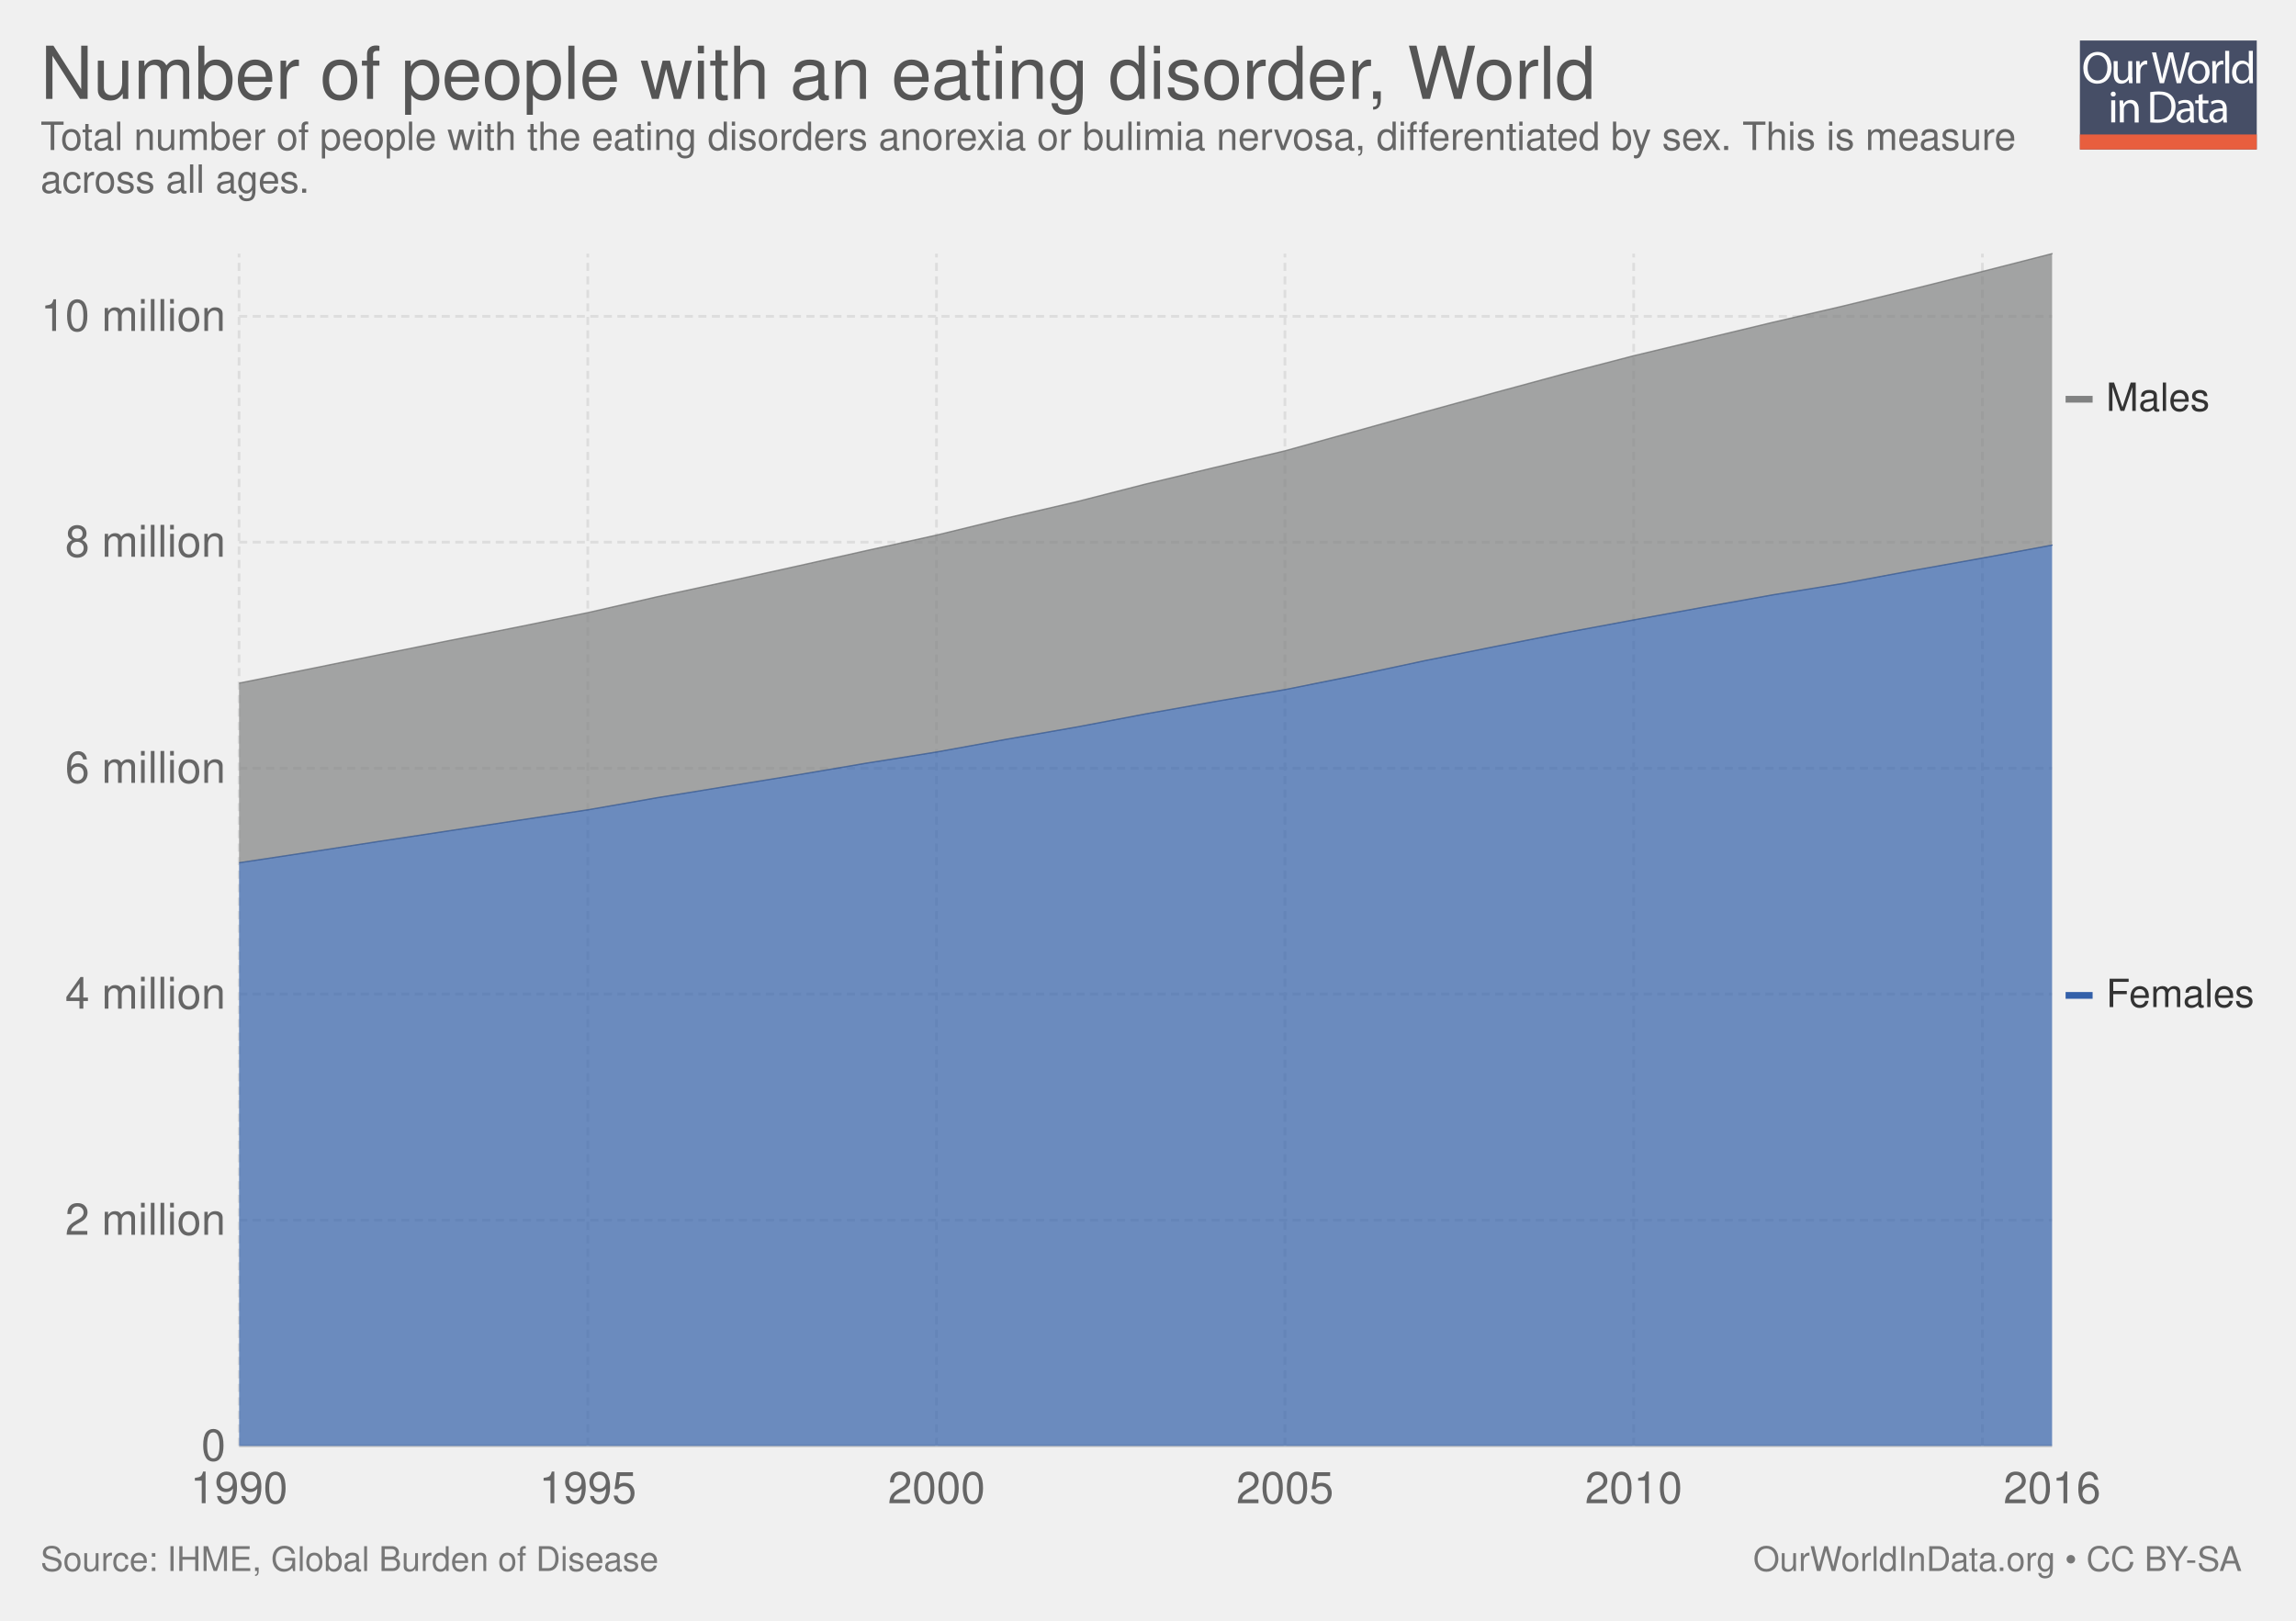
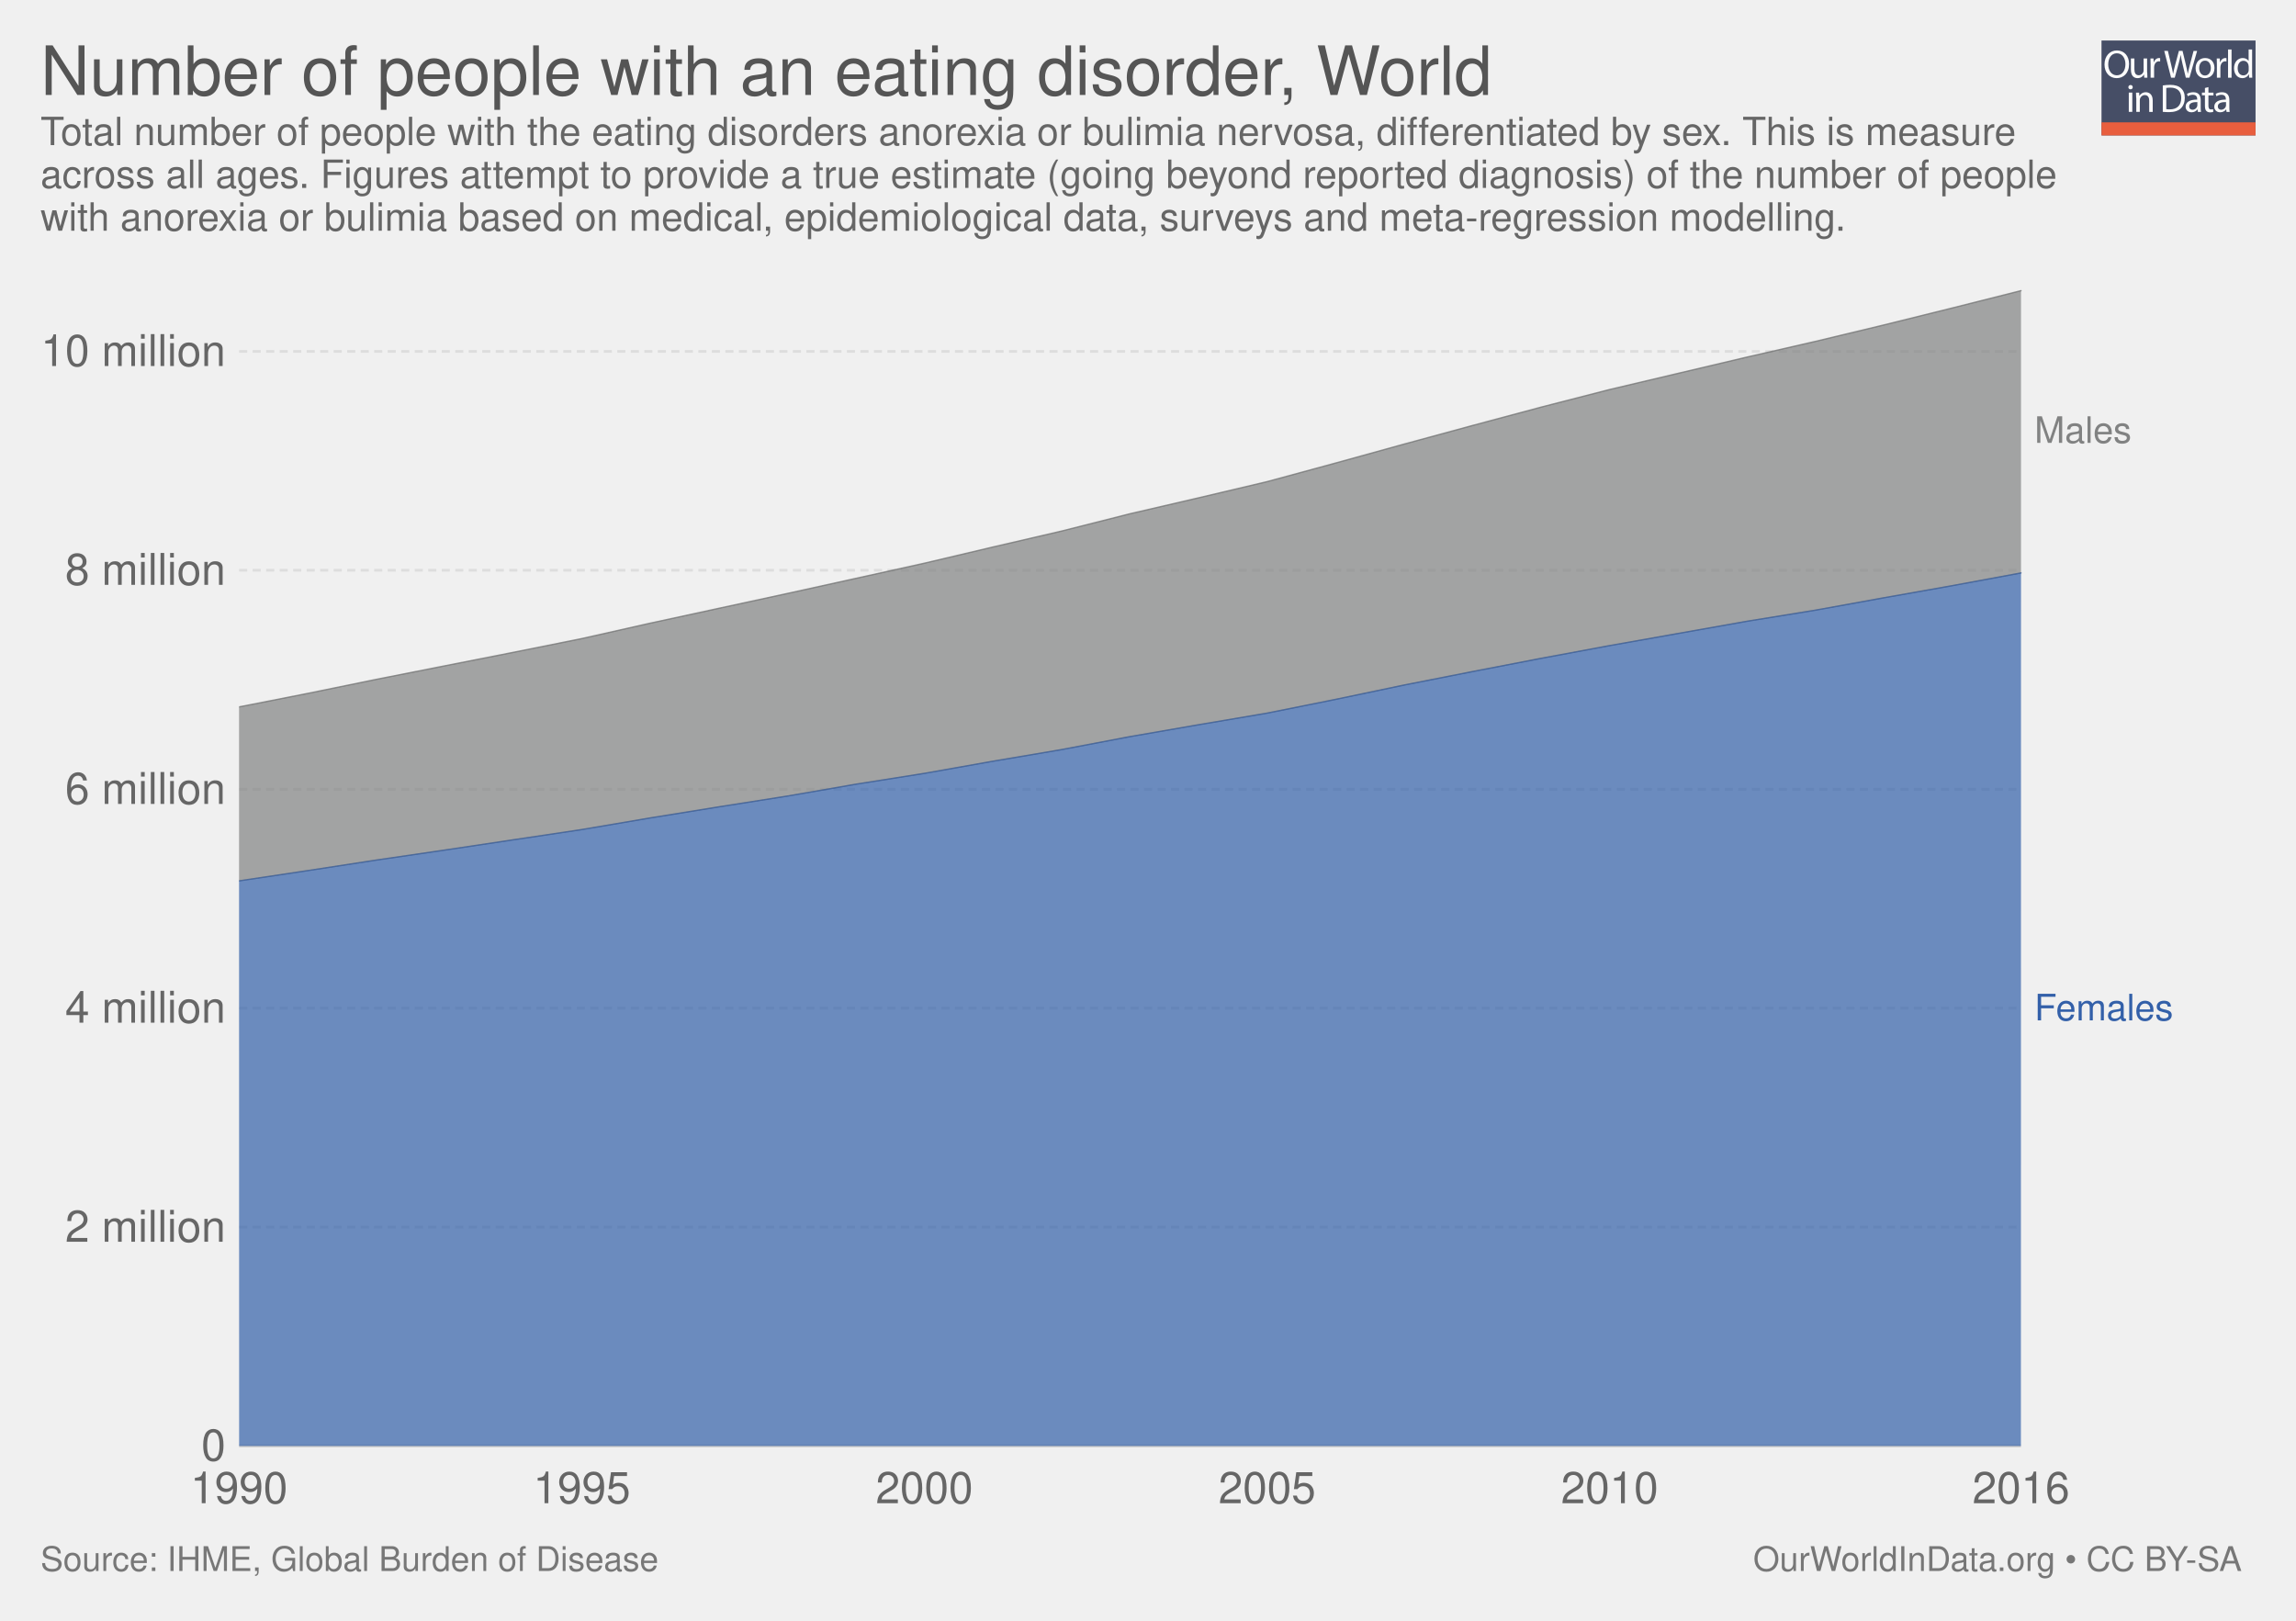
<svg xmlns="http://www.w3.org/2000/svg" xmlns:xlink="http://www.w3.org/1999/xlink" version="1.1" style="font-family: 'Helvetica Neue', Helvetica, Arial, sans-serif; font-size: 18px; background-color: white; text-rendering: optimizeLegibility; -webkit-font-smoothing: antialiased;" width="850" height="600">
  <g class="ChartTab">
    <g class="HeaderView">
-       <g opacity="0.8" transform="translate(770, 15) scale(0.31)">
+       <g opacity="0.8" transform="translate(778, 15) scale(0.27)">
        <a xlink:href="https://ourworldindata.org" target="_blank">
          <g>
            <rect x="0" y="0" fill="#1B2543" width="211.2" height="130.1" />
            <rect x="0" y="112.2" fill="#E63912" width="211.2" height="17.9" />
            <g>
              <rect x="1.2" y="12.3" fill="none" width="210.2" height="99.2" />
              <path fill="#FFFFFF" d="M37.8,32.2c0,12.7-7.7,19.4-17.1,19.4c-9.7,0-16.6-7.5-16.6-18.7c0-11.7,7.3-19.3,17.1-19.3 C31.3,13.7,37.8,21.3,37.8,32.2z M9.2,32.8c0,7.9,4.3,14.9,11.8,14.9c7.5,0,11.8-6.9,11.8-15.3c0-7.3-3.8-14.9-11.8-14.9 C13.1,17.5,9.2,24.8,9.2,32.8z" />
              <path fill="#FFFFFF" d="M62.7,43.8c0,2.7,0.1,5.1,0.2,7.2h-4.3l-0.3-4.3h-0.1c-1.3,2.1-4,4.9-8.8,4.9c-4.2,0-9.1-2.3-9.1-11.6 V24.6h4.8v14.6c0,5,1.5,8.4,5.9,8.4c3.2,0,5.5-2.2,6.3-4.4c0.3-0.7,0.4-1.6,0.4-2.5V24.6h4.8V43.8z" />
              <path fill="#FFFFFF" d="M67.3,32.8c0-3.1-0.1-5.8-0.2-8.2h4.2l0.2,5.2h0.2c1.2-3.5,4.1-5.8,7.3-5.8c0.5,0,0.9,0.1,1.4,0.2v4.5 c-0.5-0.1-1-0.2-1.6-0.2c-3.4,0-5.8,2.6-6.5,6.2c-0.1,0.7-0.2,1.4-0.2,2.2V51h-4.8V32.8z" />
              <path fill="#FFFFFF" d="M95.4,51l-9.4-36.8h5l4.4,18.6c1.1,4.6,2.1,9.2,2.7,12.7h0.1c0.6-3.7,1.8-8,3-12.8l4.9-18.5h5l4.5,18.7 c1,4.4,2,8.7,2.6,12.6h0.1c0.8-4,1.8-8.1,3-12.7l4.9-18.5h4.9L120.6,51h-5L111,31.9c-1.1-4.7-1.9-8.3-2.4-12h-0.1 c-0.7,3.7-1.5,7.3-2.8,12L100.4,51H95.4z" />
              <path fill="#FFFFFF" d="M154.9,37.6c0,9.8-6.8,14-13.2,14c-7.2,0-12.7-5.2-12.7-13.6c0-8.8,5.8-14,13.1-14 C149.8,24,154.9,29.5,154.9,37.6z M133.9,37.9c0,5.8,3.3,10.1,8,10.1c4.6,0,8-4.3,8-10.3c0-4.5-2.2-10.1-7.9-10.1 C136.3,27.6,133.9,32.8,133.9,37.9z" />
              <path fill="#FFFFFF" d="M158.2,32.8c0-3.1-0.1-5.8-0.2-8.2h4.2l0.2,5.2h0.2c1.2-3.5,4.1-5.8,7.3-5.8c0.5,0,0.9,0.1,1.4,0.2v4.5 c-0.5-0.1-1-0.2-1.6-0.2c-3.4,0-5.8,2.6-6.5,6.2c-0.1,0.7-0.2,1.4-0.2,2.2V51h-4.8V32.8z" />
              <path fill="#FFFFFF" d="M173.5,12.3h4.8V51h-4.8V12.3z" />
              <path fill="#FFFFFF" d="M206.5,12.3v31.9c0,2.3,0.1,5,0.2,6.8h-4.3l-0.2-4.6H202c-1.5,2.9-4.7,5.2-9,5.2 c-6.4,0-11.3-5.4-11.3-13.4c-0.1-8.8,5.4-14.2,11.9-14.2c4,0,6.8,1.9,8,4h0.1V12.3H206.5z M201.7,35.4c0-0.6-0.1-1.4-0.2-2 c-0.7-3.1-3.3-5.6-6.9-5.6c-5,0-7.9,4.4-7.9,10.2c0,5.3,2.6,9.8,7.8,9.8c3.2,0,6.2-2.1,7.1-5.7c0.2-0.7,0.2-1.3,0.2-2.1V35.4z" />
              <path fill="#FFFFFF" d="M42.8,64c0.1,1.6-1.1,2.9-3.1,2.9c-1.7,0-2.9-1.3-2.9-2.9c0-1.7,1.3-3,3-3C41.7,61,42.8,62.3,42.8,64z M37.4,97.8V71.4h4.8v26.4H37.4z" />
              <path fill="#FFFFFF" d="M47.5,78.6c0-2.7-0.1-5-0.2-7.1h4.3l0.3,4.4h0.1c1.3-2.5,4.4-5,8.8-5c3.7,0,9.4,2.2,9.4,11.2v15.8h-4.8 V82.6c0-4.3-1.6-7.8-6.1-7.8c-3.2,0-5.6,2.2-6.5,4.9c-0.2,0.6-0.3,1.4-0.3,2.2v15.9h-4.8V78.6z" />
              <path fill="#FFFFFF" d="M84,61.6c2.9-0.4,6.3-0.8,10.1-0.8c6.8,0,11.7,1.6,14.9,4.6c3.3,3,5.2,7.3,5.2,13.2c0,6-1.9,10.9-5.3,14.3 c-3.4,3.4-9.1,5.3-16.3,5.3c-3.4,0-6.2-0.2-8.6-0.4V61.6z M88.8,94.1c1.2,0.2,3,0.3,4.8,0.3c10.2,0,15.7-5.7,15.7-15.6 c0.1-8.7-4.9-14.2-14.9-14.2c-2.5,0-4.3,0.2-5.6,0.5V94.1z" />
              <path fill="#FFFFFF" d="M132.1,97.8l-0.4-3.3h-0.2c-1.5,2.1-4.3,3.9-8.1,3.9c-5.4,0-8.1-3.8-8.1-7.6c0-6.4,5.7-9.9,15.9-9.8v-0.5 c0-2.2-0.6-6.1-6-6.1c-2.5,0-5,0.8-6.9,2l-1.1-3.2c2.2-1.4,5.4-2.3,8.7-2.3c8.1,0,10.1,5.5,10.1,10.8v9.9c0,2.3,0.1,4.5,0.4,6.3 H132.1z M131.4,84.4c-5.3-0.1-11.2,0.8-11.2,5.9c0,3.1,2.1,4.6,4.5,4.6c3.4,0,5.6-2.2,6.4-4.4c0.2-0.5,0.3-1,0.3-1.5V84.4z" />
              <path fill="#FFFFFF" d="M146.6,63.9v7.6h6.9v3.7h-6.9v14.2c0,3.3,0.9,5.1,3.6,5.1c1.3,0,2.2-0.2,2.8-0.3l0.2,3.6 c-0.9,0.4-2.4,0.7-4.3,0.7c-2.2,0-4-0.7-5.2-2c-1.4-1.4-1.9-3.8-1.9-6.9V75.1h-4.1v-3.7h4.1v-6.3L146.6,63.9z" />
              <path fill="#FFFFFF" d="M171.4,97.8l-0.4-3.3h-0.2c-1.5,2.1-4.3,3.9-8.1,3.9c-5.4,0-8.1-3.8-8.1-7.6c0-6.4,5.7-9.9,15.9-9.8v-0.5 c0-2.2-0.6-6.1-6-6.1c-2.5,0-5,0.8-6.9,2l-1.1-3.2c2.2-1.4,5.4-2.3,8.7-2.3c8.1,0,10.1,5.5,10.1,10.8v9.9c0,2.3,0.1,4.5,0.4,6.3 H171.4z M170.7,84.4c-5.3-0.1-11.2,0.8-11.2,5.9c0,3.1,2.1,4.6,4.5,4.6c3.4,0,5.6-2.2,6.4-4.4c0.2-0.5,0.3-1,0.3-1.5V84.4z" />
            </g>
          </g>
        </a>
      </g>
      <a href="https://ourworldindata.org/grapher/number-with-an-eating-disorder" target="_blank">
-         <text font-size="27.00" x="15.0" y="36.6" fill="#555">
-           <tspan x="15" y="36.6">Number of people with an eating disorder, World</tspan>
+         <text font-size="25.20" x="15.0" y="35.2" fill="#555">
+           <tspan x="15" y="35.16">Number of people with an eating disorder, World</tspan>
        </text>
      </a>
-       <text font-size="14.40" x="15.0" y="55.5" fill="#666">
-         <tspan x="15" y="55.52">Total number of people with the eating disorders anorexia or bulimia nervosa, differentiated by sex. This is measure</tspan>
-         <tspan x="15" y="71.36">across all ages.</tspan>
+       <text font-size="14.40" x="15.0" y="53.7" fill="#666">
+         <tspan x="15" y="53.72">Total number of people with the eating disorders anorexia or bulimia nervosa, differentiated by sex. This is measure</tspan>
+         <tspan x="15" y="69.56">across all ages. Figures attempt to provide a true estimate (going beyond reported diagnosis) of the number of people</tspan>
+         <tspan x="15" y="85.4">with anorexia or bulimia based on medical, epidemiological data, surveys and meta-regression modelling.</tspan>
      </text>
    </g>
    <g class="StackedArea">
      <defs>
        <clipPath id="boundsClip-1">
-           <rect x="88.526" y="0" width="820" height="925.2" />
+           <rect x="88.526" y="0" width="820" height="897.8" />
        </clipPath>
      </defs>
      <g class="AxisBoxView">
        <g class="HorizontalAxis">
          <text x="88.5" y="556.5" fill="#666" text-anchor="middle" font-size="16.2">1990</text>
-           <text x="217.6" y="556.5" fill="#666" text-anchor="middle" font-size="16.2">1995</text>
-           <text x="346.7" y="556.5" fill="#666" text-anchor="middle" font-size="16.2">2000</text>
-           <text x="475.7" y="556.5" fill="#666" text-anchor="middle" font-size="16.2">2005</text>
-           <text x="604.8" y="556.5" fill="#666" text-anchor="middle" font-size="16.2">2010</text>
-           <text x="759.7" y="556.5" fill="#666" text-anchor="middle" font-size="16.2">2016</text>
+           <text x="215.4" y="556.5" fill="#666" text-anchor="middle" font-size="16.2">1995</text>
+           <text x="342.2" y="556.5" fill="#666" text-anchor="middle" font-size="16.2">2000</text>
+           <text x="469.1" y="556.5" fill="#666" text-anchor="middle" font-size="16.2">2005</text>
+           <text x="595.9" y="556.5" fill="#666" text-anchor="middle" font-size="16.2">2010</text>
+           <text x="748.2" y="556.5" fill="#666" text-anchor="middle" font-size="16.2">2016</text>
        </g>
        <g class="VerticalAxis">
          <text x="83.53" y="535.3" fill="#666" dominant-baseline="middle" text-anchor="end" font-size="16.2">0</text>
-           <text x="83.53" y="451.7" fill="#666" dominant-baseline="middle" text-anchor="end" font-size="16.2">2 million</text>
-           <text x="83.53" y="368" fill="#666" dominant-baseline="middle" text-anchor="end" font-size="16.2">4 million</text>
-           <text x="83.53" y="284.4" fill="#666" dominant-baseline="middle" text-anchor="end" font-size="16.2">6 million</text>
-           <text x="83.53" y="200.7" fill="#666" dominant-baseline="middle" text-anchor="end" font-size="16.2">8 million</text>
-           <text x="83.53" y="117.1" fill="#666" dominant-baseline="middle" text-anchor="end" font-size="16.2">10 million</text>
+           <text x="83.53" y="454.3" fill="#666" dominant-baseline="middle" text-anchor="end" font-size="16.2">2 million</text>
+           <text x="83.53" y="373.2" fill="#666" dominant-baseline="middle" text-anchor="end" font-size="16.2">4 million</text>
+           <text x="83.53" y="292.2" fill="#666" dominant-baseline="middle" text-anchor="end" font-size="16.2">6 million</text>
+           <text x="83.53" y="211.1" fill="#666" dominant-baseline="middle" text-anchor="end" font-size="16.2">8 million</text>
+           <text x="83.53" y="130.1" fill="#666" dominant-baseline="middle" text-anchor="end" font-size="16.2">10 million</text>
        </g>
        <g class="AxisGridLines">
-           <line x1="88.53" y1="535.3" x2="759.70" y2="535.3" stroke="#ccc" />
-           <line x1="88.53" y1="451.7" x2="759.70" y2="451.7" stroke="#ddd" stroke-dasharray="3,2" />
-           <line x1="88.53" y1="368" x2="759.70" y2="368" stroke="#ddd" stroke-dasharray="3,2" />
-           <line x1="88.53" y1="284.4" x2="759.70" y2="284.4" stroke="#ddd" stroke-dasharray="3,2" />
-           <line x1="88.53" y1="200.7" x2="759.70" y2="200.7" stroke="#ddd" stroke-dasharray="3,2" />
-           <line x1="88.53" y1="117.1" x2="759.70" y2="117.1" stroke="#ddd" stroke-dasharray="3,2" />
-         </g>
-         <g class="AxisGridLines">
-           <line x1="88.5" y1="535.30" x2="88.5" y2="93.90" stroke="#ddd" stroke-dasharray="3,2" />
-           <line x1="217.6" y1="535.30" x2="217.6" y2="93.90" stroke="#ddd" stroke-dasharray="3,2" />
-           <line x1="346.7" y1="535.30" x2="346.7" y2="93.90" stroke="#ddd" stroke-dasharray="3,2" />
-           <line x1="475.7" y1="535.30" x2="475.7" y2="93.90" stroke="#ddd" stroke-dasharray="3,2" />
-           <line x1="604.8" y1="535.30" x2="604.8" y2="93.90" stroke="#ddd" stroke-dasharray="3,2" />
-           <line x1="733.9" y1="535.30" x2="733.9" y2="93.90" stroke="#ddd" stroke-dasharray="3,2" />
+           <line x1="88.53" y1="535.3" x2="748.16" y2="535.3" stroke="#ccc" />
+           <line x1="88.53" y1="454.3" x2="748.16" y2="454.3" stroke="#ddd" stroke-dasharray="3,2" />
+           <line x1="88.53" y1="373.2" x2="748.16" y2="373.2" stroke="#ddd" stroke-dasharray="3,2" />
+           <line x1="88.53" y1="292.2" x2="748.16" y2="292.2" stroke="#ddd" stroke-dasharray="3,2" />
+           <line x1="88.53" y1="211.1" x2="748.16" y2="211.1" stroke="#ddd" stroke-dasharray="3,2" />
+           <line x1="88.53" y1="130.1" x2="748.16" y2="130.1" stroke="#ddd" stroke-dasharray="3,2" />
        </g>
      </g>
      <g clip-path="url(#boundsClip-1)">
        <g class="HeightedLegend clickable">
          <g class="legendMark">
-             <rect x="764.704" y="140.6" width="53.448" height="14.4" fill="#fff" opacity="0" />
-             <rect x="764.704" y="146.55" width="10" height="2.5" fill="#818282" />
-             <text font-size="14.40" x="779.7" y="152.1" fill="#333">
-               <tspan x="779.704" y="152.12">Males</tspan>
+             <rect x="748.16" y="153.15" width="71.045" height="13.5" fill="#fff" opacity="0" />
+             <text font-size="13.50" x="753.2" y="164.0" fill="#818282">
+               <tspan x="753.16" y="163.95">Males</tspan>
            </text>
          </g>
          <g class="legendMark">
-             <rect x="764.704" y="361.3" width="70.296" height="14.4" fill="#fff" opacity="0" />
-             <rect x="764.704" y="367.25" width="10" height="2.5" fill="#3360a9" />
-             <text font-size="14.40" x="779.7" y="372.8" fill="#333">
-               <tspan x="779.704" y="372.82">Females</tspan>
+             <rect x="748.16" y="366.95" width="86.84" height="13.5" fill="#fff" opacity="0" />
+             <text font-size="13.50" x="753.2" y="377.8" fill="#3360a9">
+               <tspan x="753.16" y="377.75">Females</tspan>
            </text>
          </g>
        </g>
        <g class="Areas">
-           <rect x="88.526" y="93.9" width="671.178" height="441.4" opacity="0" fill="rgba(255,255,255,0)" />
-           <path stroke-linecap="round" d="M88.5 319.4L114.3 315.5L140.2 311.5L166 307.6L191.8 303.7L217.6 299.8L243.4 295.3L269.2 291.1L295 286.9L320.9 282.5L346.7 278.4L372.5 273.7L398.3 269.2L424.1 264.3L449.9 259.7L475.7 255.3L501.6 250.1L527.4 244.6L553.2 239.4L579 234.3L604.8 229.5L630.6 224.8L656.4 220.2L682.3 216L708.1 211.2L733.9 206.6L759.7 201.8L759.704 535.3L88.526 535.3" fill="#3360a9" fill-opacity="0.7" class="World_0-area" />
-           <path stroke-linecap="round" d="M88.5 252.9L114.3 247.7L140.2 242.4L166 237.2L191.8 232.1L217.6 226.8L243.4 220.9L269.2 215.3L295 209.6L320.9 203.8L346.7 198.1L372.5 191.8L398.3 185.8L424.1 179.2L449.9 173L475.7 166.9L501.6 159.7L527.4 152.5L553.2 145.4L579 138.4L604.8 131.7L630.6 125.5L656.4 119.3L682.3 113.3L708.1 107L733.9 100.5L759.7 93.9L759.7 201.8L733.9 206.6L708.1 211.2L682.3 216L656.4 220.2L630.6 224.8L604.8 229.5L579 234.3L553.2 239.4L527.4 244.6L501.6 250.1L475.7 255.3L449.9 259.7L424.1 264.3L398.3 269.2L372.5 273.7L346.7 278.4L320.9 282.5L295 286.9L269.2 291.1L243.4 295.3L217.6 299.8L191.8 303.7L166 307.6L140.2 311.5L114.3 315.5L88.5 319.4" fill="#818282" fill-opacity="0.7" class="World_1-area" />
-           <path stroke-linecap="round" d="M88.5 319.4L114.3 315.5L140.2 311.5L166 307.6L191.8 303.7L217.6 299.8L243.4 295.3L269.2 291.1L295 286.9L320.9 282.5L346.7 278.4L372.5 273.7L398.3 269.2L424.1 264.3L449.9 259.7L475.7 255.3L501.6 250.1L527.4 244.6L553.2 239.4L579 234.3L604.8 229.5L630.6 224.8L656.4 220.2L682.3 216L708.1 211.2L733.9 206.6L759.7 201.8" stroke="rgb(43, 80, 141)" stroke-opacity="0.7" stroke-width="0.5" fill="none" class="World_0-border" />
-           <path stroke-linecap="round" d="M88.5 252.9L114.3 247.7L140.2 242.4L166 237.2L191.8 232.1L217.6 226.8L243.4 220.9L269.2 215.3L295 209.6L320.9 203.8L346.7 198.1L372.5 191.8L398.3 185.8L424.1 179.2L449.9 173L475.7 166.9L501.6 159.7L527.4 152.5L553.2 145.4L579 138.4L604.8 131.7L630.6 125.5L656.4 119.3L682.3 113.3L708.1 107L733.9 100.5L759.7 93.9" stroke="rgb(108, 109, 109)" stroke-opacity="0.7" stroke-width="0.5" fill="none" class="World_1-border" />
+           <rect x="88.526" y="107.6" width="659.634" height="427.7" opacity="0" fill="rgba(255,255,255,0)" />
+           <path stroke-linecap="round" d="M88.5 326.1L113.9 322.3L139.3 318.4L164.6 314.7L190 310.9L215.4 307.1L240.7 302.8L266.1 298.7L291.5 294.7L316.9 290.3L342.2 286.3L367.6 281.8L393 277.5L418.3 272.7L443.7 268.3L469.1 264L494.5 258.9L519.8 253.6L545.2 248.6L570.6 243.7L595.9 239L621.3 234.5L646.7 230L672 225.9L697.4 221.3L722.8 216.8L748.2 212.1L748.16 535.3L88.526 535.3" fill="#3360a9" fill-opacity="0.7" class="World_0-area" />
+           <path stroke-linecap="round" d="M88.5 261.7L113.9 256.7L139.3 251.5L164.6 246.5L190 241.5L215.4 236.4L240.7 230.7L266.1 225.2L291.5 219.7L316.9 214.1L342.2 208.5L367.6 202.5L393 196.6L418.3 190.2L443.7 184.3L469.1 178.3L494.5 171.4L519.8 164.4L545.2 157.5L570.6 150.7L595.9 144.2L621.3 138.2L646.7 132.2L672 126.4L697.4 120.3L722.8 114L748.2 107.6L748.2 212.1L722.8 216.8L697.4 221.3L672 225.9L646.7 230L621.3 234.5L595.9 239L570.6 243.7L545.2 248.6L519.8 253.6L494.5 258.9L469.1 264L443.7 268.3L418.3 272.7L393 277.5L367.6 281.8L342.2 286.3L316.9 290.3L291.5 294.7L266.1 298.7L240.7 302.8L215.4 307.1L190 310.9L164.6 314.7L139.3 318.4L113.9 322.3L88.5 326.1" fill="#818282" fill-opacity="0.7" class="World_1-area" />
+           <path stroke-linecap="round" d="M88.5 326.1L113.9 322.3L139.3 318.4L164.6 314.7L190 310.9L215.4 307.1L240.7 302.8L266.1 298.7L291.5 294.7L316.9 290.3L342.2 286.3L367.6 281.8L393 277.5L418.3 272.7L443.7 268.3L469.1 264L494.5 258.9L519.8 253.6L545.2 248.6L570.6 243.7L595.9 239L621.3 234.5L646.7 230L672 225.9L697.4 221.3L722.8 216.8L748.2 212.1" stroke="rgb(43, 80, 141)" stroke-opacity="0.7" stroke-width="0.5" fill="none" class="World_0-border" />
+           <path stroke-linecap="round" d="M88.5 261.7L113.9 256.7L139.3 251.5L164.6 246.5L190 241.5L215.4 236.4L240.7 230.7L266.1 225.2L291.5 219.7L316.9 214.1L342.2 208.5L367.6 202.5L393 196.6L418.3 190.2L443.7 184.3L469.1 178.3L494.5 171.4L519.8 164.4L545.2 157.5L570.6 150.7L595.9 144.2L621.3 138.2L646.7 132.2L672 126.4L697.4 120.3L722.8 114L748.2 107.6" stroke="rgb(108, 109, 109)" stroke-opacity="0.7" stroke-width="0.5" fill="none" class="World_1-border" />
        </g>
      </g>
    </g>
    <g style="fill: #777;" class="SourcesFooter">
      <g style="fill: #777;" class="clickable">
        <text font-size="12.60" x="15.0" y="581.6">
          <tspan x="15" y="581.58">Source: IHME, Global Burden of Disease</tspan>
        </text>
      </g>
      <text font-size="12.60" x="649.0" y="581.6">
        <tspan x="649.024" y="581.58">
          <a target="_blank" style="fill: #777;" href="https://ourworldindata.org">OurWorldInData.org</a> • <a style="fill: #777;" href="http://creativecommons.org/licenses/by-sa/4.0/deed.en_US" target="_blank">CC BY-SA</a>
        </tspan>
      </text>
    </g>
  </g>
</svg>
